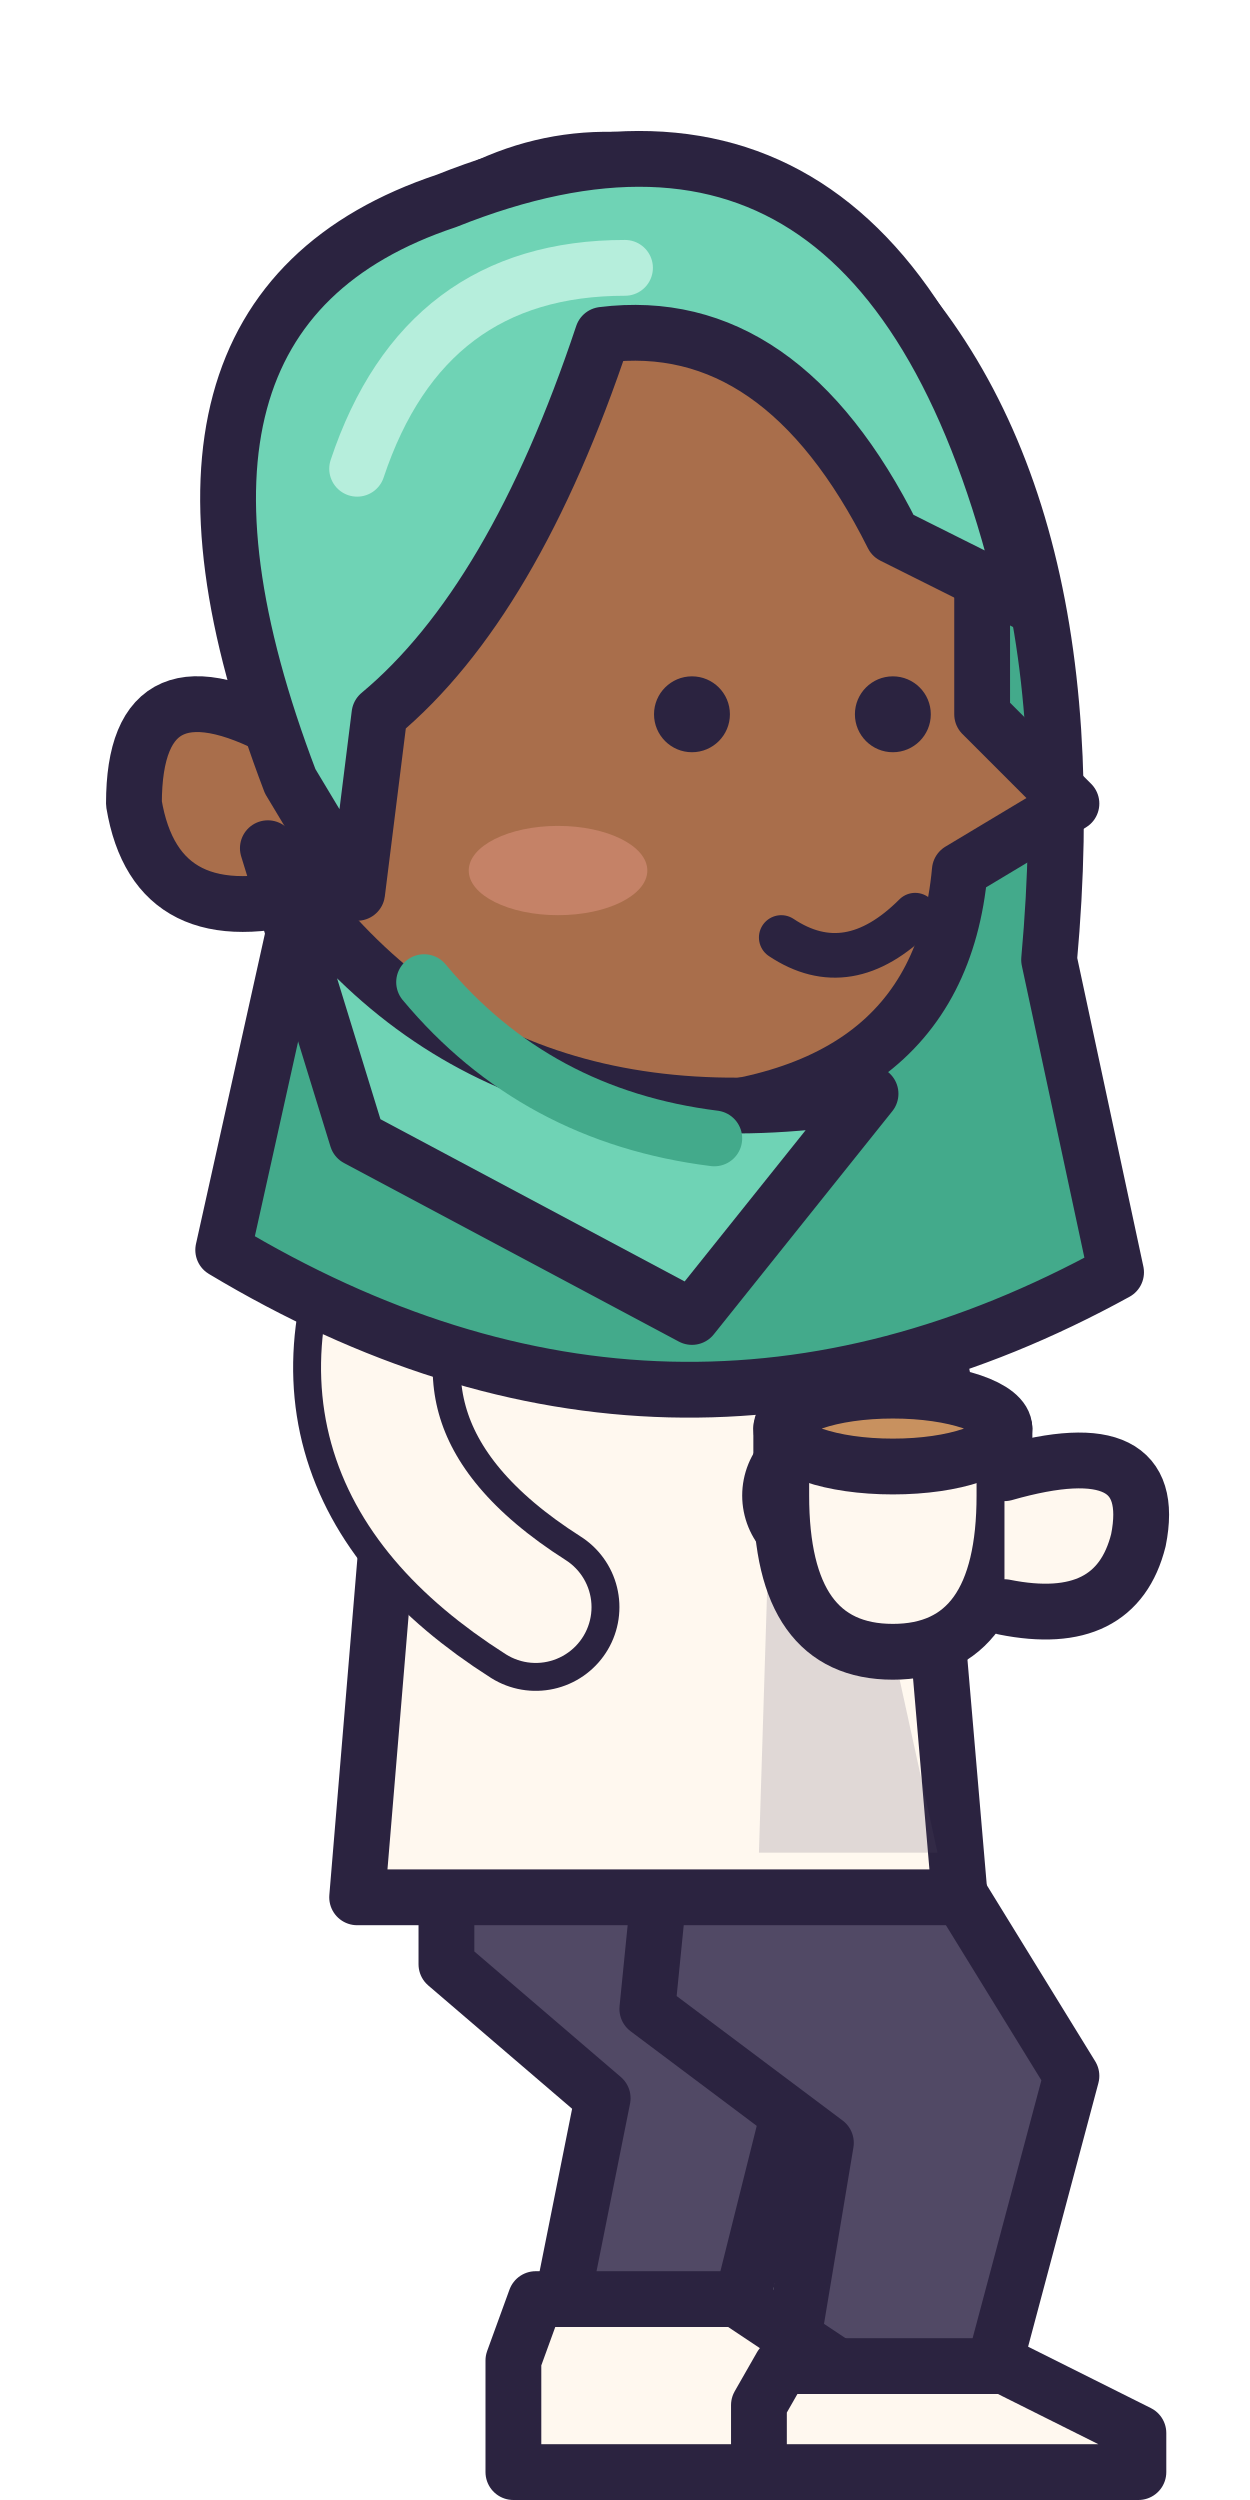
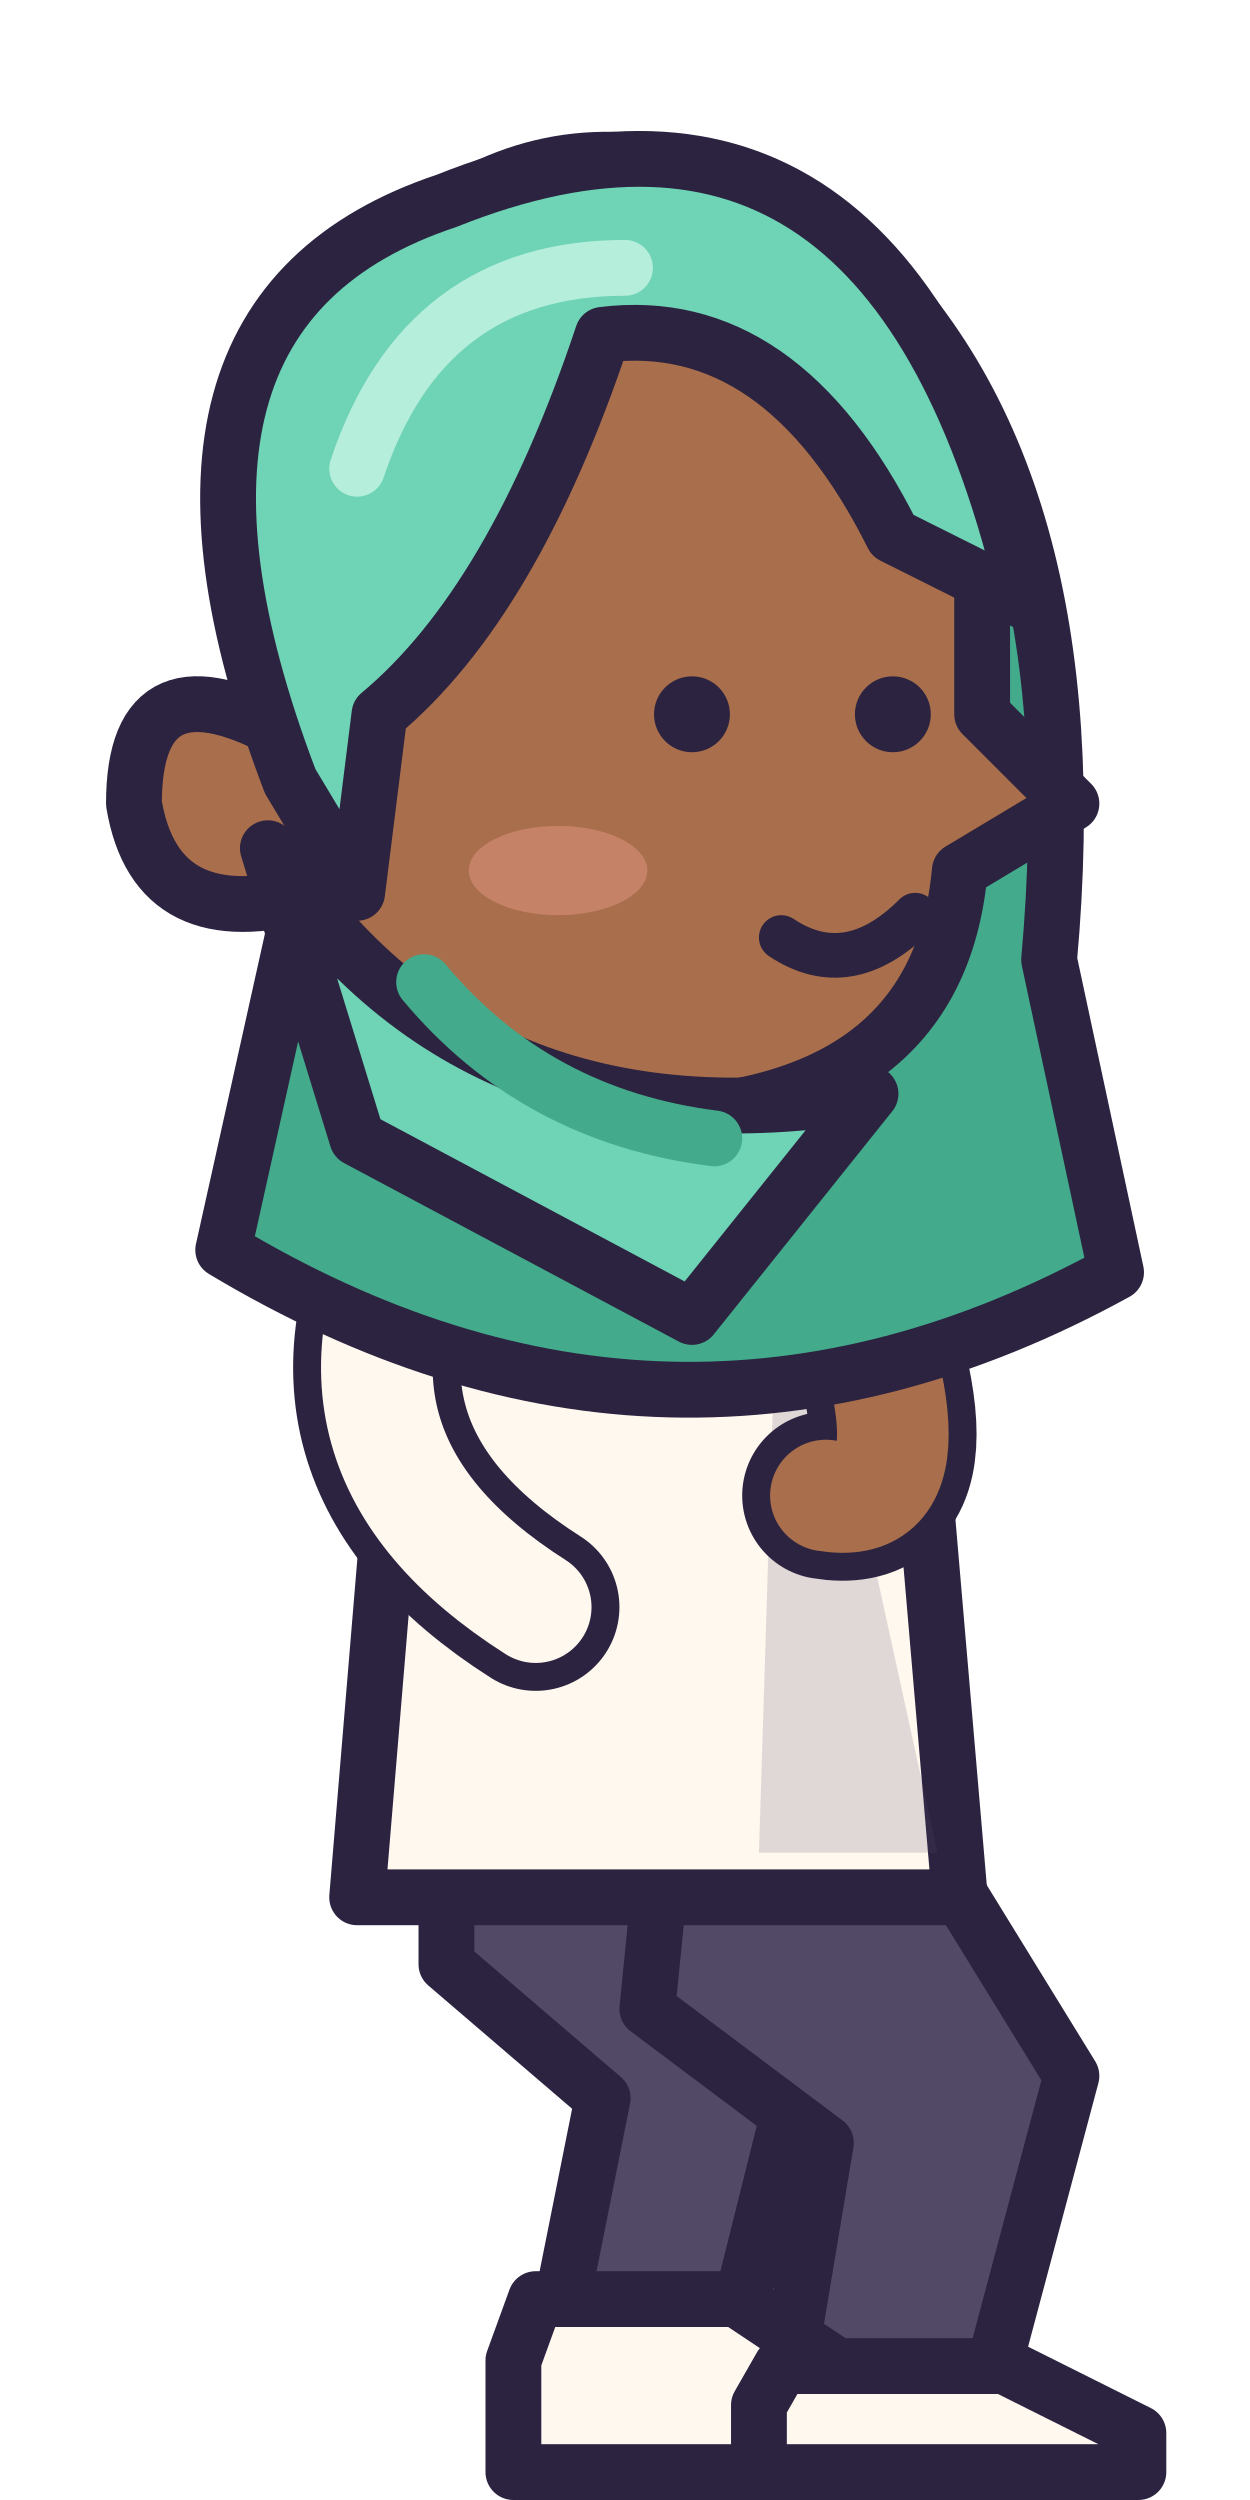
<svg xmlns="http://www.w3.org/2000/svg" width="56" height="112" viewBox="0 0 56 112">
  <g stroke="#2b2340" stroke-width="2.5" stroke-linecap="round" stroke-linejoin="round">
    <path d="M20 80h10l6 12-3 12h-8l2-10-7-6Z" fill="#514965" vector-effect="non-scaling-stroke" />
    <path d="M30 80h10l8 13-4 15h-9l2-12-8-6Z" fill="#514965" vector-effect="non-scaling-stroke" />
    <path d="M24 103h9l6 4v3.75H23v-5Z" fill="#fff8ef" vector-effect="non-scaling-stroke" />
    <path d="M35 106h10l6 3v1.75H34v-3Z" fill="#fff8ef" vector-effect="non-scaling-stroke" />
    <path d="M19 49q11-7 21 1l3 35H16Z" fill="#fff8ef" vector-effect="non-scaling-stroke" />
    <path d="M35 51l7 32h-8Z" fill="#514965" stroke="none" opacity="0.18" vector-effect="non-scaling-stroke" />
    <path d="M24 44v7q5 4 10-1v-7" fill="#a96e4b" vector-effect="non-scaling-stroke" />
    <path d="M24 52l5 4 6-5" fill="none" stroke="#fff8ef" stroke-width="2" vector-effect="non-scaling-stroke" />
    <path d="M19 54Q13 65 24 72" fill="none" stroke="#2b2340" stroke-width="7.5" vector-effect="non-scaling-stroke" />
    <path d="M19 54Q13 65 24 72" fill="none" stroke="#fff8ef" stroke-width="5" vector-effect="non-scaling-stroke" />
    <path d="M37 54Q43 68 37 67" fill="none" stroke="#2b2340" stroke-width="7.5" vector-effect="non-scaling-stroke" />
    <path d="M37 54Q43 68 37 67" fill="none" stroke="#a96e4b" stroke-width="5" vector-effect="non-scaling-stroke" />
    <g transform="translate(0 0) rotate(0 28 35)">
      <g>
        <path d="M13 17q10-16 25-6 11 10 9 32l3 14q-20 11-40-1l4-18Z" fill="#43aa8b" vector-effect="non-scaling-stroke" />
      </g>
      <path d="M13 23q0-13 16-13 15 0 15 15v7l4 4-5 3q-1 11-15 11-15 0-15-17Z" fill="#a96e4b" vector-effect="non-scaling-stroke" />
      <path d="M13 33q-7-4-7 3 1 6 8 4" fill="#a96e4b" vector-effect="non-scaling-stroke" />
      <circle cx="31" cy="32" r="1.7" fill="#2b2340" stroke="none" vector-effect="non-scaling-stroke" />
      <circle cx="40" cy="32" r="1.7" fill="#2b2340" stroke="none" vector-effect="non-scaling-stroke" />
      <path d="M35 42q3 2 6-1" fill="none" stroke="#2b2340" stroke-width="2" vector-effect="non-scaling-stroke" />
      <ellipse cx="25" cy="39" rx="4" ry="2" fill="#c58267" stroke="none" vector-effect="non-scaling-stroke" />
      <path d="M13 35Q5 14 20 9q20-8 26 18l-6-3q-5-10-13-9-4 12-10 17l-1 8Z" fill="#6fd3b5" vector-effect="non-scaling-stroke" />
      <path d="M16 21q3-9 12-9" fill="none" stroke="#b6eedc" stroke-width="2.5" vector-effect="non-scaling-stroke" />
      <path d="M12 38q9 14 27 11l-8 10-15-8Z" fill="#6fd3b5" vector-effect="non-scaling-stroke" />
      <path d="M19 44q5 6 13 7" fill="none" stroke="#43aa8b" stroke-width="2.5" vector-effect="non-scaling-stroke" />
    </g>
-     <path d="M35 64h10v3q0 7-5 7t-5-7Z" fill="#fff8ef" vector-effect="non-scaling-stroke" />
-     <path d="M45 66q7-2 6 3-1 4-6 3" fill="#fff8ef" vector-effect="non-scaling-stroke" />
-     <ellipse cx="40" cy="64" rx="5" ry="1.7" fill="#c8915f" vector-effect="non-scaling-stroke" />
  </g>
</svg>
